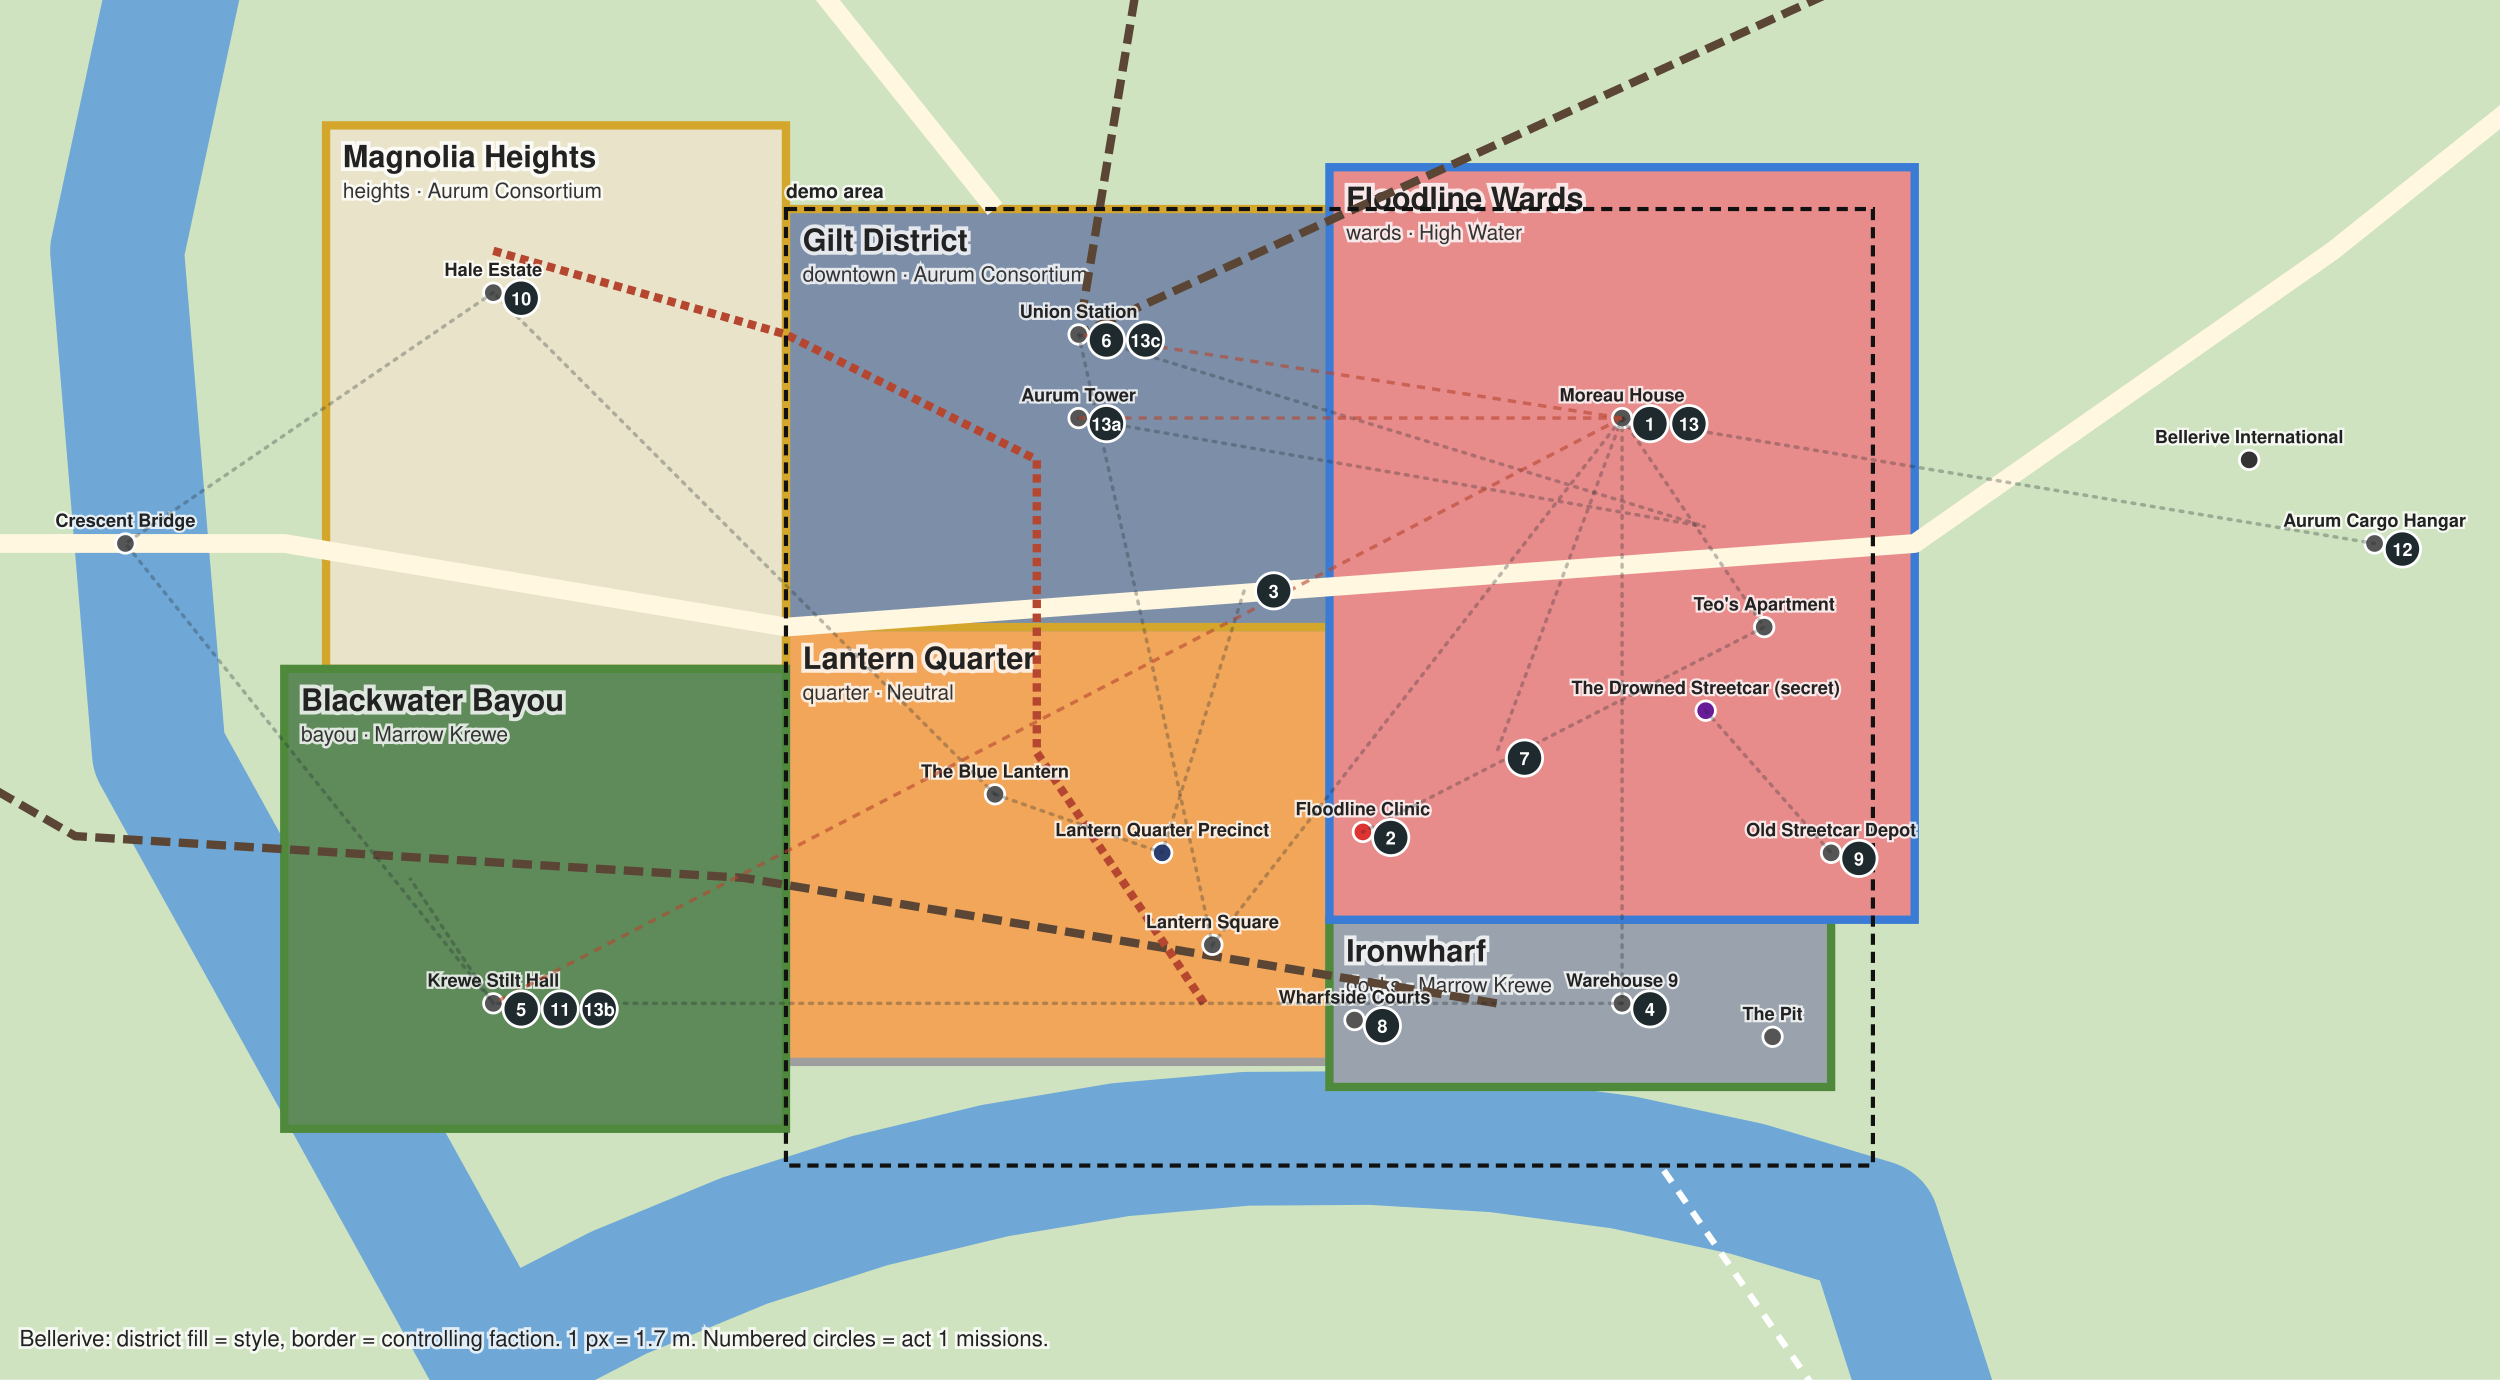
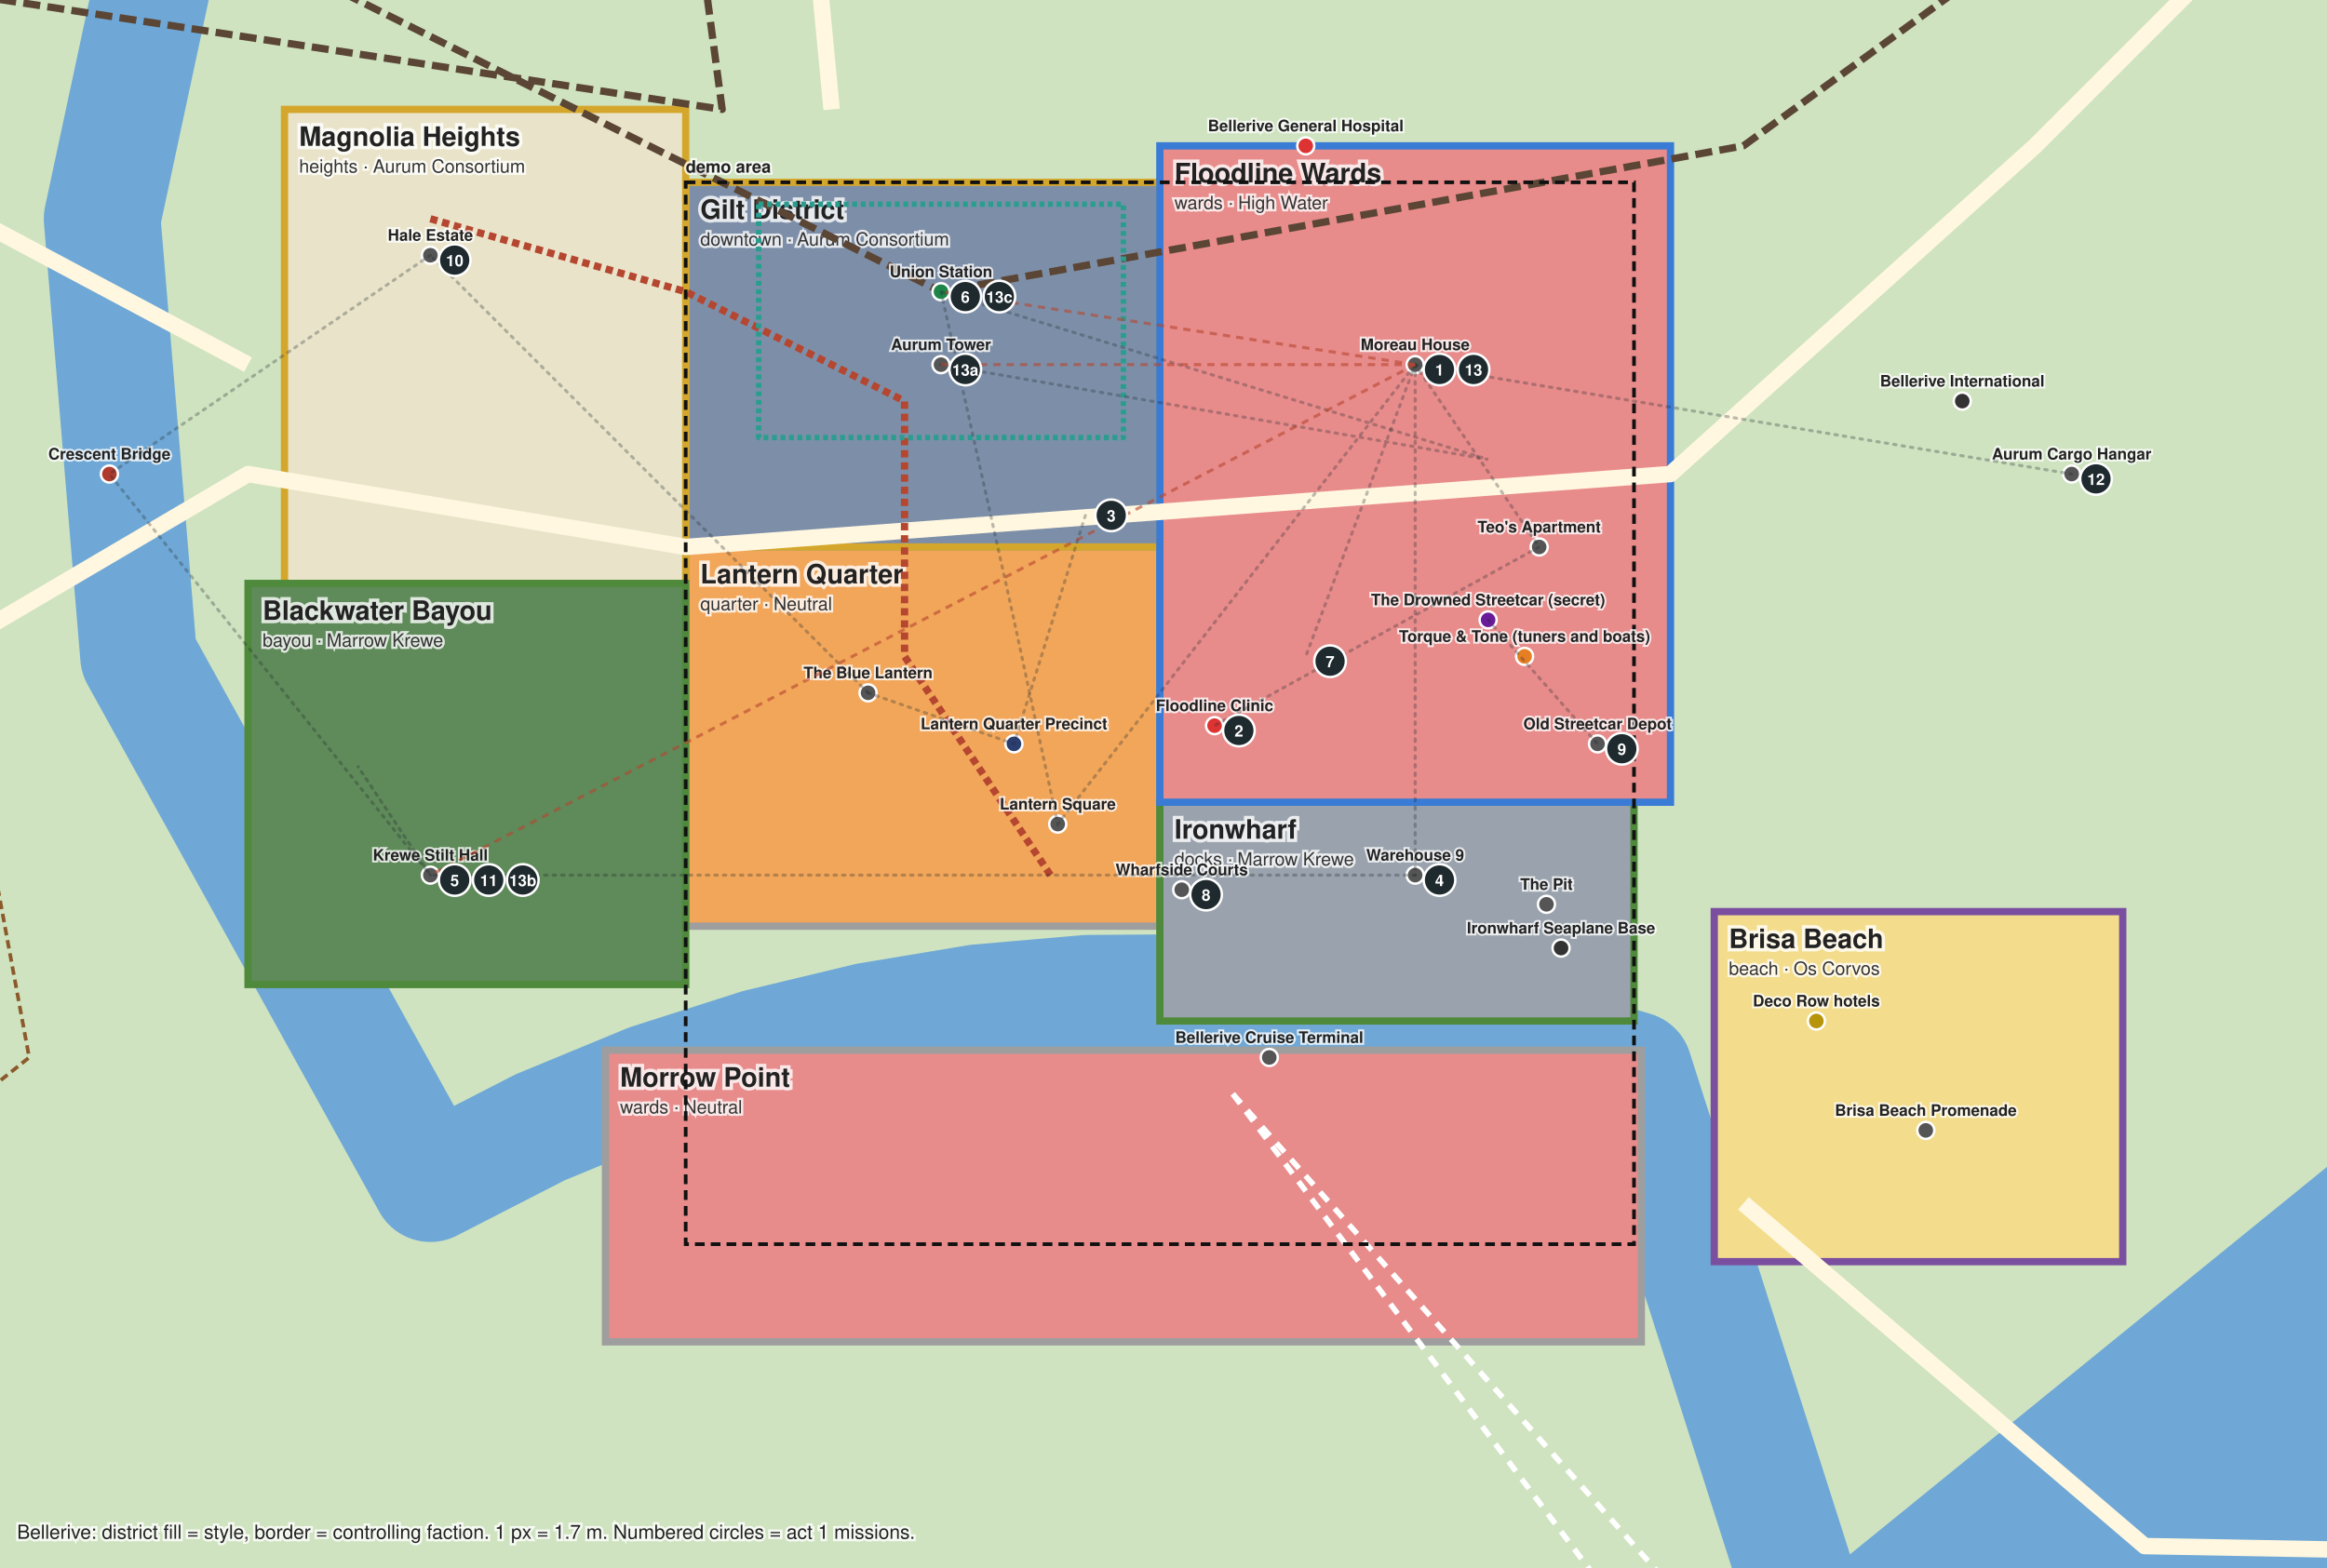
- <svg xmlns="http://www.w3.org/2000/svg" viewBox="0 0 1794 990" width="1794" height="990">
-   <rect width="1794.0" height="990.0" fill="#cfe3c0" />
-   <polygon points="-1926.0,1320.0 -1206.0,1110.0 -366.0,1170.0 234.0,1380.0 1434.0,1350.0 1914.0,960.0 2214.0,480.0 2454.0,-240.0 2634.0,-1140.0 2874.0,-1560.0 2874.0,1560.0 -1926.0,1560.0" fill="#6fa8d6" />
-   <polygon points="-66.0,-1020.0 174.0,-1170.0 534.0,-1110.0 654.0,-870.0 444.0,-630.0 114.0,-660.0" fill="#6fa8d6" />
-   <polyline points="294.0,-660.0 174.0,-240.0 84.0,180.0 114.0,540.0 354.0,973.8 444.0,927.6 534.0,890.4 624.0,861.6 714.0,840.0 804.0,825.0 894.0,817.2 984.0,816.6 1074.0,822.0 1164.0,834.0 1254.0,853.2 1344.0,880.2 1494.0,1350.0" fill="none" stroke="#6fa8d6" stroke-width="96.0" stroke-linejoin="round" />
+ <svg xmlns="http://www.w3.org/2000/svg" viewBox="0 0 1914 1290" width="1914" height="1290">
+   <rect width="1914.0" height="1290.0" fill="#cfe3c0" />
+   <polygon points="-3126.0,1020.0 -2406.0,900.0 -1686.0,1050.0 -1206.0,1170.0 -726.0,1230.0 -246.0,1290.0 234.0,1350.0 1434.0,1350.0 1914.0,960.0 2214.0,540.0 2634.0,300.0 3114.0,120.0 3474.0,-180.0 3714.0,-660.0 3774.0,-1260.0 3744.0,-1920.0 3834.0,-2040.0 3864.0,-2250.0 3954.0,-2640.0 4074.0,-2820.0 4074.0,1560.0 -3126.0,1560.0" fill="#6fa8d6" />
+   <polygon points="3954.0,-2220.0 3894.0,-2130.0 3744.0,-1950.0 3474.0,-1890.0 3114.0,-1872.0 2754.0,-1950.0 2544.0,-2160.0 2634.0,-2400.0 2994.0,-2490.0 3414.0,-2430.0 3774.0,-2310.0" fill="#6fa8d6" />
+   <polygon points="834.0,-3840.0 3594.0,-3840.0 3534.0,-3540.0 3114.0,-3360.0 2634.0,-3330.0 2274.0,-3360.0 2034.0,-3312.0 1794.0,-3372.0 1434.0,-3300.0 1074.0,-3420.0 894.0,-3600.0" fill="#6fa8d6" />
+   <polygon points="-786.0,-2460.0 -426.0,-2550.0 -126.0,-2430.0 -66.0,-2100.0 -306.0,-1860.0 -546.0,-1830.0 -726.0,-2040.0" fill="#6fa8d6" />
+   <polyline points="1884.0,-3330.0 1764.0,-2940.0 1494.0,-2520.0 1194.0,-2220.0 834.0,-1800.0 534.0,-1320.0 354.0,-960.0 294.0,-660.0 174.0,-240.0 84.0,180.0 114.0,540.0 354.0,973.8 444.0,927.6 534.0,890.4 624.0,861.6 714.0,840.0 804.0,825.0 894.0,817.2 984.0,816.6 1074.0,822.0 1164.0,834.0 1254.0,853.2 1344.0,880.2 1494.0,1350.0" fill="none" stroke="#6fa8d6" stroke-width="96.0" stroke-linejoin="round" />
+   <polyline points="114.0,-3180.0 -66.0,-2880.0 -246.0,-2670.0 -366.0,-2520.0" fill="none" stroke="#6fa8d6" stroke-width="36.0" stroke-linejoin="round" />
+   <polyline points="-546.0,-1830.0 -666.0,-1380.0 -846.0,-840.0 -906.0,-240.0 -786.0,480.0 -606.0,1230.0" fill="none" stroke="#6fa8d6" stroke-width="42.0" stroke-linejoin="round" />
+   <polyline points="654.0,-3300.0 504.0,-3090.0 354.0,-2850.0 174.0,-2700.0 -156.0,-2775.0" fill="none" stroke="#6fa8d6" stroke-width="14.4" stroke-linejoin="round" />
+   <polyline points="474.0,-2340.0 564.0,-2040.0 684.0,-1740.0 744.0,-1656.0" fill="none" stroke="#6fa8d6" stroke-width="14.4" stroke-linejoin="round" />
+   <polyline points="-2046.0,450.0 -1566.0,600.0 -1206.0,900.0 -1026.0,1188.0" fill="none" stroke="#6fa8d6" stroke-width="20.4" stroke-linejoin="round" />
+   <polyline points="-486.0,540.0 -426.0,840.0 -246.0,1140.0 -186.0,1296.0" fill="none" stroke="#6fa8d6" stroke-width="18.0" stroke-linejoin="round" />
+   <polygon points="1944.0,-960.0 2094.0,-990.0 2154.0,-900.0 2064.0,-810.0 1944.0,-840.0" fill="#6fa8d6" />
  <rect x="564.0" y="450.0" width="390.0" height="312.0" fill="#f2a65a" stroke="#9e9e9e" stroke-width="6" data-kind="district" data-id="lantern_quarter" data-phase="1" />
  <text x="576.0" y="480.0" font-size="22" font-weight="800" fill="#222" text-anchor="start" font-family="Helvetica, Arial, sans-serif" paint-order="stroke" stroke="#fff" stroke-width="5.5" stroke-opacity="0.8">Lantern Quarter</text>
  <text x="576.0" y="502.0" font-size="15" font-weight="500" fill="#333" text-anchor="start" font-family="Helvetica, Arial, sans-serif" paint-order="stroke" stroke="#fff" stroke-width="3.8" stroke-opacity="0.8">quarter · Neutral</text>
-   <rect x="954.0" y="660.0" width="360.0" height="120.0" fill="#9aa3ad" stroke="#4f8a3c" stroke-width="6" data-kind="district" data-id="ironwharf" data-phase="1" />
+   <rect x="954.0" y="660.0" width="390.0" height="180.0" fill="#9aa3ad" stroke="#4f8a3c" stroke-width="6" data-kind="district" data-id="ironwharf" data-phase="1" />
  <text x="966.0" y="690.0" font-size="22" font-weight="800" fill="#222" text-anchor="start" font-family="Helvetica, Arial, sans-serif" paint-order="stroke" stroke="#fff" stroke-width="5.5" stroke-opacity="0.8">Ironwharf</text>
  <text x="966.0" y="712.0" font-size="15" font-weight="500" fill="#333" text-anchor="start" font-family="Helvetica, Arial, sans-serif" paint-order="stroke" stroke="#fff" stroke-width="3.8" stroke-opacity="0.8">docks · Marrow Krewe</text>
  <rect x="564.0" y="150.0" width="390.0" height="300.0" fill="#7d8fa8" stroke="#d4a72c" stroke-width="6" data-kind="district" data-id="gilt_district" data-phase="1" />
  <text x="576.0" y="180.0" font-size="22" font-weight="800" fill="#222" text-anchor="start" font-family="Helvetica, Arial, sans-serif" paint-order="stroke" stroke="#fff" stroke-width="5.5" stroke-opacity="0.8">Gilt District</text>
  <text x="576.0" y="202.0" font-size="15" font-weight="500" fill="#333" text-anchor="start" font-family="Helvetica, Arial, sans-serif" paint-order="stroke" stroke="#fff" stroke-width="3.8" stroke-opacity="0.8">downtown · Aurum Consortium</text>
  <rect x="234.0" y="90.0" width="330.0" height="390.0" fill="#e9e4c9" stroke="#d4a72c" stroke-width="6" data-kind="district" data-id="magnolia_heights" data-phase="1" />
  <text x="246.0" y="120.0" font-size="22" font-weight="800" fill="#222" text-anchor="start" font-family="Helvetica, Arial, sans-serif" paint-order="stroke" stroke="#fff" stroke-width="5.5" stroke-opacity="0.8">Magnolia Heights</text>
  <text x="246.0" y="142.0" font-size="15" font-weight="500" fill="#333" text-anchor="start" font-family="Helvetica, Arial, sans-serif" paint-order="stroke" stroke="#fff" stroke-width="3.8" stroke-opacity="0.8">heights · Aurum Consortium</text>
  <rect x="954.0" y="120.0" width="420.0" height="540.0" fill="#e88b8b" stroke="#3a7bd5" stroke-width="6" data-kind="district" data-id="floodline_wards" data-phase="1" />
  <text x="966.0" y="150.0" font-size="22" font-weight="800" fill="#222" text-anchor="start" font-family="Helvetica, Arial, sans-serif" paint-order="stroke" stroke="#fff" stroke-width="5.5" stroke-opacity="0.8">Floodline Wards</text>
  <text x="966.0" y="172.0" font-size="15" font-weight="500" fill="#333" text-anchor="start" font-family="Helvetica, Arial, sans-serif" paint-order="stroke" stroke="#fff" stroke-width="3.8" stroke-opacity="0.8">wards · High Water</text>
  <rect x="204.0" y="480.0" width="360.0" height="330.0" fill="#5f8a5a" stroke="#4f8a3c" stroke-width="6" data-kind="district" data-id="blackwater_bayou" data-phase="1" />
  <text x="216.0" y="510.0" font-size="22" font-weight="800" fill="#222" text-anchor="start" font-family="Helvetica, Arial, sans-serif" paint-order="stroke" stroke="#fff" stroke-width="5.5" stroke-opacity="0.8">Blackwater Bayou</text>
  <text x="216.0" y="532.0" font-size="15" font-weight="500" fill="#333" text-anchor="start" font-family="Helvetica, Arial, sans-serif" paint-order="stroke" stroke="#fff" stroke-width="3.8" stroke-opacity="0.8">bayou · Marrow Krewe</text>
-   <polyline points="-1866.0,630.0 -1026.0,510.0 -366.0,390.0 204.0,390.0 564.0,450.0 1374.0,390.0 1674.0,180.0 1974.0,-60.0 2124.0,-300.0" fill="none" stroke="#fff7e0" stroke-width="13.5" stroke-linejoin="round" />
-   <polyline points="-1146.0,-870.0 -756.0,-630.0 -336.0,-810.0 -6.0,-450.0 474.0,-150.0 714.0,150.0" fill="none" stroke="#fff7e0" stroke-width="13.5" stroke-linejoin="round" />
-   <polyline points="-696.0,-1500.0 -306.0,-1560.0 174.0,-1470.0 774.0,-1170.0 1374.0,-1050.0 1854.0,-870.0" fill="none" stroke="#fff7e0" stroke-width="13.5" stroke-linejoin="round" />
-   <polyline points="-1176.0,-1020.0 -756.0,-630.0 -126.0,-390.0 684.0,-690.0 834.0,-120.0 774.0,240.0 1434.0,-60.0 1914.0,-480.0 2184.0,-660.0" fill="none" stroke="#5b4636" stroke-width="6.0" stroke-linejoin="round" stroke-dasharray="14 6" />
-   <polyline points="1074.0,720.0 534.0,630.0 54.0,600.0 -726.0,150.0 -1446.0,-420.0" fill="none" stroke="#5b4636" stroke-width="6.0" stroke-linejoin="round" stroke-dasharray="14 6" />
+   <rect x="498.0" y="864.0" width="852.0" height="240.0" fill="#e88b8b" stroke="#9e9e9e" stroke-width="6" data-kind="district" data-id="morrow_point" data-phase="1" />
+   <text x="510.0" y="894.0" font-size="22" font-weight="800" fill="#222" text-anchor="start" font-family="Helvetica, Arial, sans-serif" paint-order="stroke" stroke="#fff" stroke-width="5.5" stroke-opacity="0.8">Morrow Point</text>
+   <text x="510.0" y="916.0" font-size="15" font-weight="500" fill="#333" text-anchor="start" font-family="Helvetica, Arial, sans-serif" paint-order="stroke" stroke="#fff" stroke-width="3.8" stroke-opacity="0.8">wards · Neutral</text>
+   <rect x="1410.0" y="750.0" width="336.0" height="288.0" fill="#f3dd8c" stroke="#7b4fa0" stroke-width="6" data-kind="district" data-id="brisa_beach" data-phase="1" />
+   <text x="1422.0" y="780.0" font-size="22" font-weight="800" fill="#222" text-anchor="start" font-family="Helvetica, Arial, sans-serif" paint-order="stroke" stroke="#fff" stroke-width="5.5" stroke-opacity="0.8">Brisa Beach</text>
+   <text x="1422.0" y="802.0" font-size="15" font-weight="500" fill="#333" text-anchor="start" font-family="Helvetica, Arial, sans-serif" paint-order="stroke" stroke="#fff" stroke-width="3.8" stroke-opacity="0.8">beach · Os Corvos</text>
+   <polyline points="-3126.0,900.0 -2226.0,720.0 -1446.0,630.0 -966.0,750.0 -306.0,690.0 204.0,390.0 564.0,450.0 1374.0,390.0 1674.0,120.0 2094.0,-300.0 2274.0,-1080.0 2394.0,-1440.0" fill="none" stroke="#fff7e0" stroke-width="13.5" stroke-linejoin="round" />
+   <polyline points="-1686.0,-1260.0 -1566.0,-900.0 -1326.0,-600.0 -786.0,-180.0 -246.0,60.0 204.0,300.0" fill="none" stroke="#fff7e0" stroke-width="13.5" stroke-linejoin="round" />
+   <polyline points="-1206.0,-2280.0 -906.0,-2610.0 -486.0,-2760.0 -126.0,-2880.0 294.0,-2940.0 714.0,-2790.0 1074.0,-2940.0 1314.0,-2910.0" fill="none" stroke="#fff7e0" stroke-width="13.5" stroke-linejoin="round" />
+   <polyline points="1824.0,-2280.0 1494.0,-2040.0 1254.0,-1860.0 954.0,-1620.0 744.0,-1140.0 624.0,-540.0 684.0,90.0" fill="none" stroke="#fff7e0" stroke-width="13.5" stroke-linejoin="round" />
+   <polyline points="2634.0,-2760.0 2574.0,-2340.0 2454.0,-2100.0 2394.0,-1680.0" fill="none" stroke="#fff7e0" stroke-width="13.5" stroke-linejoin="round" />
+   <polyline points="2634.0,-2760.0 3114.0,-2700.0 3534.0,-2550.0 3804.0,-2340.0 3726.0,-1890.0" fill="none" stroke="#fff7e0" stroke-width="13.5" stroke-linejoin="round" />
+   <polyline points="2544.0,-3180.0 2694.0,-3330.0 2694.0,-3840.0" fill="none" stroke="#fff7e0" stroke-width="13.5" stroke-linejoin="round" />
+   <polyline points="-1086.0,-1860.0 -786.0,-1788.0 -546.0,-1812.0 -246.0,-1920.0 -96.0,-2130.0 474.0,-1860.0 954.0,-1620.0" fill="none" stroke="#f3ead2" stroke-width="6.0" stroke-linejoin="round" />
+   <polyline points="1434.0,990.0 1764.0,1272.0 2094.0,1278.0 2274.0,1284.0 2664.0,1260.0 2934.0,1224.0 3294.0,1200.0 3474.0,1200.0 3684.0,1200.0" fill="none" stroke="#fff7e0" stroke-width="13.5" stroke-linejoin="round" />
+   <polyline points="-2316.0,-2040.0 -2226.0,-2430.0 -2346.0,-2880.0" fill="none" stroke="#f3ead2" stroke-width="6.0" stroke-linejoin="round" />
+   <polyline points="-786.0,-180.0 -366.0,-900.0 -6.0,-1260.0 744.0,-1140.0" fill="none" stroke="#f3ead2" stroke-width="6.0" stroke-linejoin="round" />
+   <polyline points="-966.0,750.0 -666.0,900.0 -306.0,1050.0" fill="none" stroke="#f3ead2" stroke-width="6.0" stroke-linejoin="round" />
+   <polyline points="2724.0,-1470.0 2334.0,-1020.0 2094.0,-360.0 1434.0,120.0 774.0,240.0 174.0,-60.0 -366.0,-840.0 -1326.0,-600.0 -1686.0,-1560.0" fill="none" stroke="#5b4636" stroke-width="6.0" stroke-linejoin="round" stroke-dasharray="14 6" />
+   <polyline points="1434.0,-2880.0 1314.0,-2220.0 1014.0,-1740.0 654.0,-1080.0 534.0,-360.0 594.0,90.0 -786.0,-120.0 -1326.0,-600.0 -1746.0,-1680.0 -2226.0,-2640.0" fill="none" stroke="#5b4636" stroke-width="6.0" stroke-linejoin="round" stroke-dasharray="14 6" />
+   <polyline points="1944.0,-2970.0 2334.0,-2520.0 2454.0,-2040.0 2724.0,-1470.0" fill="none" stroke="#5b4636" stroke-width="6.0" stroke-linejoin="round" stroke-dasharray="14 6" />
  <polyline points="864.0,720.0 744.0,540.0 744.0,330.0 564.0,240.0 354.0,180.0" fill="none" stroke="#b5462f" stroke-width="6.0" stroke-linejoin="round" stroke-dasharray="6 4" />
-   <polyline points="1944.0,-270.0 2184.0,-630.0 2364.0,-810.0" fill="none" stroke="#7b4fa0" stroke-width="6.0" stroke-linejoin="round" stroke-dasharray="6 4" />
-   <polyline points="-1176.0,-1560.0 -1176.0,-960.0" fill="none" stroke="#7b4fa0" stroke-width="6.0" stroke-linejoin="round" stroke-dasharray="6 4" />
-   <polyline points="2244.0,-150.0 2364.0,360.0 2304.0,960.0" fill="none" stroke="#ffffff" stroke-width="4.5" stroke-linejoin="round" stroke-dasharray="10 8" />
-   <polyline points="1194.0,840.0 1464.0,1230.0 1914.0,1230.0 2124.0,1110.0" fill="none" stroke="#ffffff" stroke-width="4.5" stroke-linejoin="round" stroke-dasharray="10 8" />
-   <rect x="564.0" y="150.0" width="780.0" height="686.4" fill="none" stroke="#111" stroke-width="3" stroke-dasharray="8 5" />
+   <polyline points="624.0,168.0 924.0,168.0 924.0,360.0 624.0,360.0 624.0,168.0" fill="none" stroke="#2a9d8f" stroke-width="4.5" stroke-linejoin="round" stroke-dasharray="4 3" />
+   <polyline points="2454.0,-1620.0 2724.0,-1470.0 3054.0,-1260.0 3414.0,-960.0" fill="none" stroke="#7b4fa0" stroke-width="6.0" stroke-linejoin="round" stroke-dasharray="6 4" />
+   <polyline points="3414.0,-1770.0 3054.0,-1560.0 2814.0,-1260.0 2574.0,-780.0" fill="none" stroke="#7b4fa0" stroke-width="6.0" stroke-linejoin="round" stroke-dasharray="6 4" />
+   <polyline points="3324.0,-1620.0 3414.0,-1260.0 3504.0,-900.0" fill="none" stroke="#c0392b" stroke-width="4.5" stroke-linejoin="round" stroke-dasharray="2 3" />
+   <polyline points="1734.0,-3270.0 2094.0,-3270.0 2094.0,-3120.0 1734.0,-3120.0 1734.0,-3270.0" fill="none" stroke="#2a9d8f" stroke-width="4.5" stroke-linejoin="round" stroke-dasharray="4 3" />
+   <polyline points="1884.0,-3240.0 1944.0,-2940.0 1974.0,-2670.0" fill="none" stroke="#b5462f" stroke-width="6.0" stroke-linejoin="round" stroke-dasharray="6 4" />
+   <polyline points="-1776.0,-2250.0 -1776.0,-1590.0" fill="none" stroke="#7b4fa0" stroke-width="6.0" stroke-linejoin="round" stroke-dasharray="6 4" />
+   <polyline points="-1896.0,-2280.0 -1896.0,-1560.0 -2136.0,-2040.0" fill="none" stroke="#e67e22" stroke-width="4.5" stroke-linejoin="round" stroke-dasharray="8 4" />
+   <polyline points="1014.0,900.0 1374.0,1380.0 2274.0,1440.0 3414.0,1290.0" fill="none" stroke="#ffffff" stroke-width="4.5" stroke-linejoin="round" stroke-dasharray="10 8" />
+   <polyline points="1014.0,900.0 1494.0,1440.0 2574.0,1530.0 4074.0,1500.0" fill="none" stroke="#ffffff" stroke-width="4.5" stroke-linejoin="round" stroke-dasharray="10 8" />
+   <polyline points="2994.0,-1860.0 3234.0,-2160.0 3534.0,-2430.0" fill="none" stroke="#ffffff" stroke-width="4.5" stroke-linejoin="round" stroke-dasharray="10 8" />
+   <polyline points="2034.0,-3330.0 2754.0,-3480.0 3414.0,-3240.0" fill="none" stroke="#ffffff" stroke-width="4.5" stroke-linejoin="round" stroke-dasharray="10 8" />
+   <polyline points="-1656.0,-2040.0 -1026.0,-2640.0 -246.0,-3240.0 234.0,-3420.0 -366.0,-2700.0 -1656.0,-2040.0" fill="none" stroke="#5dade2" stroke-width="3.0" stroke-linejoin="round" stroke-dasharray="6 6" />
+   <polyline points="294.0,-2940.0 384.0,-3048.0 264.0,-3132.0 366.0,-3228.0 258.0,-3312.0 234.0,-3408.0" fill="none" stroke="#f3ead2" stroke-width="3.75" stroke-linejoin="round" />
+   <polyline points="234.0,-3408.0 354.0,-3480.0 474.0,-3564.0" fill="none" stroke="#8b5a2b" stroke-width="3.0" stroke-linejoin="round" stroke-dasharray="7 4" />
+   <polyline points="-486.0,-2760.0 -576.0,-3000.0 -546.0,-3240.0 -426.0,-3420.0 -246.0,-3288.0" fill="none" stroke="#6b3e1e" stroke-width="2.4" stroke-linejoin="round" stroke-dasharray="2 3" />
+   <polyline points="-126.0,-2880.0 -216.0,-3060.0 -306.0,-3180.0 -246.0,-3288.0" fill="none" stroke="#6b3e1e" stroke-width="2.4" stroke-linejoin="round" stroke-dasharray="2 3" />
+   <polyline points="714.0,-2790.0 804.0,-3030.0 954.0,-3180.0 1074.0,-3300.0 1254.0,-3240.0 1314.0,-3210.0" fill="none" stroke="#6b3e1e" stroke-width="2.4" stroke-linejoin="round" stroke-dasharray="2 3" />
+   <polyline points="714.0,-2790.0 864.0,-2520.0 1014.0,-2310.0 1254.0,-2100.0 1494.0,-1980.0" fill="none" stroke="#8b5a2b" stroke-width="3.0" stroke-linejoin="round" stroke-dasharray="7 4" />
+   <polyline points="954.0,-1620.0 744.0,-1890.0 654.0,-2250.0 414.0,-2040.0 474.0,-1860.0" fill="none" stroke="#8b5a2b" stroke-width="3.0" stroke-linejoin="round" stroke-dasharray="7 4" />
+   <polyline points="-786.0,-1788.0 -846.0,-2040.0 -876.0,-2280.0 -756.0,-2520.0 -426.0,-2610.0 -126.0,-2520.0 -6.0,-2340.0 -36.0,-2190.0 -96.0,-2130.0" fill="none" stroke="#f3ead2" stroke-width="3.75" stroke-linejoin="round" />
+   <polyline points="-1326.0,-600.0 -1746.0,-630.0 -2166.0,-690.0 -2586.0,-720.0" fill="none" stroke="#8b5a2b" stroke-width="3.0" stroke-linejoin="round" stroke-dasharray="7 4" />
+   <polyline points="-1326.0,-570.0 -1506.0,-240.0 -1746.0,0.0 -2226.0,-300.0 -2586.0,-720.0" fill="none" stroke="#8b5a2b" stroke-width="3.0" stroke-linejoin="round" stroke-dasharray="7 4" />
+   <polyline points="-2106.0,-1260.0 -2256.0,-1140.0 -2406.0,-1020.0 -2586.0,-720.0" fill="none" stroke="#8b5a2b" stroke-width="3.0" stroke-linejoin="round" stroke-dasharray="7 4" />
+   <polyline points="-2346.0,-2880.0 -2586.0,-3060.0 -2766.0,-3240.0" fill="none" stroke="#8b5a2b" stroke-width="3.0" stroke-linejoin="round" stroke-dasharray="7 4" />
+   <polyline points="-2226.0,-2430.0 -1926.0,-2940.0 -1746.0,-3060.0 -1446.0,-2820.0 -1176.0,-2340.0" fill="none" stroke="#8b5a2b" stroke-width="3.0" stroke-linejoin="round" stroke-dasharray="7 4" />
+   <polyline points="-1566.0,-900.0 -1236.0,-1050.0 -906.0,-1140.0 -846.0,-1500.0 -936.0,-1710.0 -1086.0,-1860.0" fill="none" stroke="#f3ead2" stroke-width="3.75" stroke-linejoin="round" />
+   <polyline points="-606.0,-1320.0 -366.0,-1260.0 -366.0,-900.0" fill="none" stroke="#f3ead2" stroke-width="3.75" stroke-linejoin="round" />
+   <polyline points="-366.0,-900.0 -6.0,-900.0 -6.0,-480.0 -186.0,-480.0" fill="none" stroke="#f3ead2" stroke-width="3.75" stroke-linejoin="round" />
+   <polyline points="-966.0,780.0 -1326.0,540.0 -1686.0,360.0 -2046.0,450.0" fill="none" stroke="#8b5a2b" stroke-width="3.0" stroke-linejoin="round" stroke-dasharray="7 4" />
+   <polyline points="-306.0,1050.0 -126.0,990.0 24.0,870.0 -6.0,708.0" fill="none" stroke="#8b5a2b" stroke-width="3.0" stroke-linejoin="round" stroke-dasharray="7 4" />
+   <polyline points="1974.0,-420.0 1734.0,-660.0 1554.0,-960.0 1794.0,-1320.0 2274.0,-1080.0" fill="none" stroke="#f3ead2" stroke-width="3.75" stroke-linejoin="round" />
+   <polyline points="1974.0,-420.0 2094.0,-300.0" fill="none" stroke="#f3ead2" stroke-width="3.75" stroke-linejoin="round" />
+   <polyline points="3804.0,-2340.0 3864.0,-2460.0 3906.0,-2550.0" fill="none" stroke="#6b3e1e" stroke-width="2.4" stroke-linejoin="round" stroke-dasharray="2 3" />
+   <polyline points="2634.0,-2760.0 2934.0,-2940.0 3234.0,-3090.0 3474.0,-3180.0" fill="none" stroke="#f3ead2" stroke-width="3.75" stroke-linejoin="round" />
+   <polyline points="3084.0,-3018.0 3114.0,-2820.0" fill="none" stroke="#8b5a2b" stroke-width="3.0" stroke-linejoin="round" stroke-dasharray="7 4" />
+   <rect x="564.0" y="150.0" width="780.0" height="873.6" fill="none" stroke="#111" stroke-width="3" stroke-dasharray="8 5" />
  <text x="564.0" y="142.0" font-size="14" font-weight="700" fill="#222" text-anchor="start" font-family="Helvetica, Arial, sans-serif" paint-order="stroke" stroke="#fff" stroke-width="3.5" stroke-opacity="0.8">demo area</text>
  <circle cx="834.0" cy="612.0" r="7" fill="#2c3e70" stroke="#fff" stroke-width="2" data-kind="landmark" data-id="bpd_lantern" data-phase="1" />
  <text x="834.0" y="600.0" font-size="13" font-weight="600" fill="#222" text-anchor="middle" font-family="Helvetica, Arial, sans-serif" paint-order="stroke" stroke="#fff" stroke-width="3.2" stroke-opacity="0.8">Lantern Quarter Precinct</text>
  <circle cx="870.0" cy="678.0" r="7" fill="#555" stroke="#fff" stroke-width="2" data-kind="landmark" data-id="lantern_square" data-phase="1" />
  <text x="870.0" y="666.0" font-size="13" font-weight="600" fill="#222" text-anchor="middle" font-family="Helvetica, Arial, sans-serif" paint-order="stroke" stroke="#fff" stroke-width="3.2" stroke-opacity="0.8">Lantern Square</text>
-   <circle cx="978.0" cy="597.0" r="7" fill="#d33" stroke="#fff" stroke-width="2" data-kind="landmark" data-id="floodline_clinic" data-phase="1" />
-   <text x="978.0" y="585.0" font-size="13" font-weight="600" fill="#222" text-anchor="middle" font-family="Helvetica, Arial, sans-serif" paint-order="stroke" stroke="#fff" stroke-width="3.2" stroke-opacity="0.8">Floodline Clinic</text>
+   <circle cx="999.0" cy="597.0" r="7" fill="#d33" stroke="#fff" stroke-width="2" data-kind="landmark" data-id="floodline_clinic" data-phase="1" />
+   <text x="999.0" y="585.0" font-size="13" font-weight="600" fill="#222" text-anchor="middle" font-family="Helvetica, Arial, sans-serif" paint-order="stroke" stroke="#fff" stroke-width="3.2" stroke-opacity="0.8">Floodline Clinic</text>
  <circle cx="972.0" cy="732.0" r="7" fill="#555" stroke="#fff" stroke-width="2" data-kind="landmark" data-id="wharfside_courts" data-phase="1" />
  <text x="972.0" y="720.0" font-size="13" font-weight="600" fill="#222" text-anchor="middle" font-family="Helvetica, Arial, sans-serif" paint-order="stroke" stroke="#fff" stroke-width="3.2" stroke-opacity="0.8">Wharfside Courts</text>
  <circle cx="774.0" cy="300.0" r="7" fill="#555" stroke="#fff" stroke-width="2" data-kind="landmark" data-id="aurum_tower" data-phase="1" />
  <text x="774.0" y="288.0" font-size="13" font-weight="600" fill="#222" text-anchor="middle" font-family="Helvetica, Arial, sans-serif" paint-order="stroke" stroke="#fff" stroke-width="3.2" stroke-opacity="0.8">Aurum Tower</text>
-   <circle cx="774.0" cy="240.0" r="7" fill="#555" stroke="#fff" stroke-width="2" data-kind="landmark" data-id="union_station" data-phase="1" />
+   <circle cx="774.0" cy="240.0" r="7" fill="#1e8449" stroke="#fff" stroke-width="2" data-kind="landmark" data-id="union_station" data-phase="1" />
  <text x="774.0" y="228.0" font-size="13" font-weight="600" fill="#222" text-anchor="middle" font-family="Helvetica, Arial, sans-serif" paint-order="stroke" stroke="#fff" stroke-width="3.2" stroke-opacity="0.8">Union Station</text>
-   <circle cx="90.0" cy="390.0" r="7" fill="#555" stroke="#fff" stroke-width="2" data-kind="landmark" data-id="crescent_bridge" data-phase="1" />
+   <circle cx="90.0" cy="390.0" r="7" fill="#b03a2e" stroke="#fff" stroke-width="2" data-kind="landmark" data-id="crescent_bridge" data-phase="1" />
  <text x="90.0" y="378.0" font-size="13" font-weight="600" fill="#222" text-anchor="middle" font-family="Helvetica, Arial, sans-serif" paint-order="stroke" stroke="#fff" stroke-width="3.2" stroke-opacity="0.8">Crescent Bridge</text>
  <circle cx="354.0" cy="720.0" r="7" fill="#555" stroke="#fff" stroke-width="2" data-kind="landmark" data-id="krewe_hall" data-phase="1" />
  <text x="354.0" y="708.0" font-size="13" font-weight="600" fill="#222" text-anchor="middle" font-family="Helvetica, Arial, sans-serif" paint-order="stroke" stroke="#fff" stroke-width="3.2" stroke-opacity="0.8">Krewe Stilt Hall</text>
  <circle cx="1164.0" cy="300.0" r="7" fill="#555" stroke="#fff" stroke-width="2" data-kind="landmark" data-id="moreau_house" data-phase="1" />
  <text x="1164.0" y="288.0" font-size="13" font-weight="600" fill="#222" text-anchor="middle" font-family="Helvetica, Arial, sans-serif" paint-order="stroke" stroke="#fff" stroke-width="3.2" stroke-opacity="0.8">Moreau House</text>
  <circle cx="1266.0" cy="450.0" r="7" fill="#555" stroke="#fff" stroke-width="2" data-kind="landmark" data-id="teo_apartment" data-phase="1" />
  <text x="1266.0" y="438.0" font-size="13" font-weight="600" fill="#222" text-anchor="middle" font-family="Helvetica, Arial, sans-serif" paint-order="stroke" stroke="#fff" stroke-width="3.2" stroke-opacity="0.8">Teo's Apartment</text>
  <circle cx="714.0" cy="570.0" r="7" fill="#555" stroke="#fff" stroke-width="2" data-kind="landmark" data-id="blue_lantern" data-phase="1" />
  <text x="714.0" y="558.0" font-size="13" font-weight="600" fill="#222" text-anchor="middle" font-family="Helvetica, Arial, sans-serif" paint-order="stroke" stroke="#fff" stroke-width="3.2" stroke-opacity="0.8">The Blue Lantern</text>
  <circle cx="1164.0" cy="720.0" r="7" fill="#555" stroke="#fff" stroke-width="2" data-kind="landmark" data-id="warehouse_9" data-phase="1" />
  <text x="1164.0" y="708.0" font-size="13" font-weight="600" fill="#222" text-anchor="middle" font-family="Helvetica, Arial, sans-serif" paint-order="stroke" stroke="#fff" stroke-width="3.2" stroke-opacity="0.8">Warehouse 9</text>
  <circle cx="1272.0" cy="744.0" r="7" fill="#555" stroke="#fff" stroke-width="2" data-kind="landmark" data-id="the_pit" data-phase="1" />
  <text x="1272.0" y="732.0" font-size="13" font-weight="600" fill="#222" text-anchor="middle" font-family="Helvetica, Arial, sans-serif" paint-order="stroke" stroke="#fff" stroke-width="3.2" stroke-opacity="0.8">The Pit</text>
  <circle cx="354.0" cy="210.0" r="7" fill="#555" stroke="#fff" stroke-width="2" data-kind="landmark" data-id="hale_estate" data-phase="1" />
  <text x="354.0" y="198.0" font-size="13" font-weight="600" fill="#222" text-anchor="middle" font-family="Helvetica, Arial, sans-serif" paint-order="stroke" stroke="#fff" stroke-width="3.2" stroke-opacity="0.8">Hale Estate</text>
  <circle cx="1314.0" cy="612.0" r="7" fill="#555" stroke="#fff" stroke-width="2" data-kind="landmark" data-id="streetcar_depot" data-phase="1" />
  <text x="1314.0" y="600.0" font-size="13" font-weight="600" fill="#222" text-anchor="middle" font-family="Helvetica, Arial, sans-serif" paint-order="stroke" stroke="#fff" stroke-width="3.2" stroke-opacity="0.8">Old Streetcar Depot</text>
  <circle cx="1704.0" cy="390.0" r="7" fill="#555" stroke="#fff" stroke-width="2" data-kind="landmark" data-id="aurum_hangar" data-phase="1" />
  <text x="1704.0" y="378.0" font-size="13" font-weight="600" fill="#222" text-anchor="middle" font-family="Helvetica, Arial, sans-serif" paint-order="stroke" stroke="#fff" stroke-width="3.2" stroke-opacity="0.8">Aurum Cargo Hangar</text>
  <circle cx="1614.0" cy="330.0" r="7" fill="#333" stroke="#fff" stroke-width="2" data-kind="landmark" data-id="bellerive_airport" data-phase="1" />
  <text x="1614.0" y="318.0" font-size="13" font-weight="600" fill="#222" text-anchor="middle" font-family="Helvetica, Arial, sans-serif" paint-order="stroke" stroke="#fff" stroke-width="3.2" stroke-opacity="0.8">Bellerive International</text>
  <circle cx="1224.0" cy="510.0" r="7" fill="#6a1b9a" stroke="#fff" stroke-width="2" data-kind="landmark" data-id="drowned_streetcar" data-phase="1" />
  <text x="1224.0" y="498.0" font-size="13" font-weight="600" fill="#222" text-anchor="middle" font-family="Helvetica, Arial, sans-serif" paint-order="stroke" stroke="#fff" stroke-width="3.2" stroke-opacity="0.8">The Drowned Streetcar (secret)</text>
+   <circle cx="1584.0" cy="930.0" r="7" fill="#555" stroke="#fff" stroke-width="2" data-kind="landmark" data-id="brisa_promenade" data-phase="1" />
+   <text x="1584.0" y="918.0" font-size="13" font-weight="600" fill="#222" text-anchor="middle" font-family="Helvetica, Arial, sans-serif" paint-order="stroke" stroke="#fff" stroke-width="3.2" stroke-opacity="0.8">Brisa Beach Promenade</text>
+   <circle cx="1494.0" cy="840.0" r="7" fill="#b7950b" stroke="#fff" stroke-width="2" data-kind="landmark" data-id="deco_row" data-phase="1" />
+   <text x="1494.0" y="828.0" font-size="13" font-weight="600" fill="#222" text-anchor="middle" font-family="Helvetica, Arial, sans-serif" paint-order="stroke" stroke="#fff" stroke-width="3.2" stroke-opacity="0.8">Deco Row hotels</text>
+   <circle cx="1044.0" cy="870.0" r="7" fill="#555" stroke="#fff" stroke-width="2" data-kind="landmark" data-id="cruise_terminal" data-phase="1" />
+   <text x="1044.0" y="858.0" font-size="13" font-weight="600" fill="#222" text-anchor="middle" font-family="Helvetica, Arial, sans-serif" paint-order="stroke" stroke="#fff" stroke-width="3.2" stroke-opacity="0.8">Bellerive Cruise Terminal</text>
+   <circle cx="1284.0" cy="780.0" r="7" fill="#333" stroke="#fff" stroke-width="2" data-kind="landmark" data-id="seaplane_base" data-phase="1" />
+   <text x="1284.0" y="768.0" font-size="13" font-weight="600" fill="#222" text-anchor="middle" font-family="Helvetica, Arial, sans-serif" paint-order="stroke" stroke="#fff" stroke-width="3.2" stroke-opacity="0.8">Ironwharf Seaplane Base</text>
+   <circle cx="1074.0" cy="120.0" r="7" fill="#d33" stroke="#fff" stroke-width="2" data-kind="landmark" data-id="bellerive_general" data-phase="1" />
+   <text x="1074.0" y="108.0" font-size="13" font-weight="600" fill="#222" text-anchor="middle" font-family="Helvetica, Arial, sans-serif" paint-order="stroke" stroke="#fff" stroke-width="3.2" stroke-opacity="0.8">Bellerive General Hospital</text>
+   <circle cx="1254.0" cy="540.0" r="7" fill="#e67e22" stroke="#fff" stroke-width="2" data-kind="landmark" data-id="torque_tone_bellerive" data-phase="1" />
+   <text x="1254.0" y="528.0" font-size="13" font-weight="600" fill="#222" text-anchor="middle" font-family="Helvetica, Arial, sans-serif" paint-order="stroke" stroke="#fff" stroke-width="3.2" stroke-opacity="0.8">Torque &amp; Tone (tuners and boats)</text>
  <polyline points="774.0,240.0 834.0,510.0 870.0,678.0 1164.0,300.0" fill="none" stroke="#1f2a2e" stroke-opacity="0.3" stroke-width="2.5" stroke-dasharray="2 5" stroke-linecap="round" />
-   <polyline points="1164.0,300.0 1266.0,450.0 978.0,597.0" fill="none" stroke="#1f2a2e" stroke-opacity="0.3" stroke-width="2.5" stroke-dasharray="2 5" stroke-linecap="round" />
+   <polyline points="1164.0,300.0 1266.0,450.0 999.0,597.0" fill="none" stroke="#1f2a2e" stroke-opacity="0.3" stroke-width="2.5" stroke-dasharray="2 5" stroke-linecap="round" />
  <polyline points="714.0,570.0 834.0,612.0 894.0,420.0" fill="none" stroke="#1f2a2e" stroke-opacity="0.3" stroke-width="2.5" stroke-dasharray="2 5" stroke-linecap="round" />
  <polyline points="1164.0,300.0 1164.0,720.0" fill="none" stroke="#1f2a2e" stroke-opacity="0.3" stroke-width="2.5" stroke-dasharray="2 5" stroke-linecap="round" />
  <polyline points="1164.0,720.0 354.0,720.0 294.0,630.0 354.0,720.0" fill="none" stroke="#1f2a2e" stroke-opacity="0.3" stroke-width="2.5" stroke-dasharray="2 5" stroke-linecap="round" />
  <polyline points="774.0,300.0 1224.0,378.0 774.0,240.0" fill="none" stroke="#1f2a2e" stroke-opacity="0.3" stroke-width="2.5" stroke-dasharray="2 5" stroke-linecap="round" />
  <polyline points="1164.0,300.0 1074.0,540.0" fill="none" stroke="#1f2a2e" stroke-opacity="0.3" stroke-width="2.5" stroke-dasharray="2 5" stroke-linecap="round" />
  <polyline points="1224.0,510.0 1314.0,612.0" fill="none" stroke="#1f2a2e" stroke-opacity="0.3" stroke-width="2.5" stroke-dasharray="2 5" stroke-linecap="round" />
  <polyline points="714.0,570.0 354.0,210.0" fill="none" stroke="#1f2a2e" stroke-opacity="0.3" stroke-width="2.5" stroke-dasharray="2 5" stroke-linecap="round" />
  <polyline points="354.0,210.0 90.0,390.0 354.0,720.0" fill="none" stroke="#1f2a2e" stroke-opacity="0.3" stroke-width="2.5" stroke-dasharray="2 5" stroke-linecap="round" />
  <polyline points="1164.0,300.0 1704.0,390.0" fill="none" stroke="#1f2a2e" stroke-opacity="0.3" stroke-width="2.5" stroke-dasharray="2 5" stroke-linecap="round" />
  <polyline points="1164.0,300.0 774.0,300.0" fill="none" stroke="#b5462f" stroke-opacity="0.6" stroke-width="2.5" stroke-dasharray="6 5" />
  <polyline points="1164.0,300.0 354.0,720.0" fill="none" stroke="#b5462f" stroke-opacity="0.6" stroke-width="2.5" stroke-dasharray="6 5" />
  <polyline points="1164.0,300.0 774.0,240.0" fill="none" stroke="#b5462f" stroke-opacity="0.6" stroke-width="2.5" stroke-dasharray="6 5" />
  <g data-kind="mission" data-id="m01_homecoming" data-phase="1">
    <circle cx="1184.0" cy="304.0" r="13" fill="#1f2a2e" stroke="#fff" stroke-width="2" />
    <text x="1184.0" y="309.0" font-size="13" font-weight="700" fill="#fff" text-anchor="middle" font-family="Helvetica, Arial, sans-serif">1</text>
  </g>
  <g data-kind="mission" data-id="m02_empty_rooms" data-phase="1">
-     <circle cx="998.0" cy="601.0" r="13" fill="#1f2a2e" stroke="#fff" stroke-width="2" />
-     <text x="998.0" y="606.0" font-size="13" font-weight="700" fill="#fff" text-anchor="middle" font-family="Helvetica, Arial, sans-serif">2</text>
+     <circle cx="1019.0" cy="601.0" r="13" fill="#1f2a2e" stroke="#fff" stroke-width="2" />
+     <text x="1019.0" y="606.0" font-size="13" font-weight="700" fill="#fff" text-anchor="middle" font-family="Helvetica, Arial, sans-serif">2</text>
  </g>
  <g data-kind="mission" data-id="m03_lantern_lights" data-phase="1">
    <circle cx="914.0" cy="424.0" r="13" fill="#1f2a2e" stroke="#fff" stroke-width="2" />
    <text x="914.0" y="429.0" font-size="13" font-weight="700" fill="#fff" text-anchor="middle" font-family="Helvetica, Arial, sans-serif">3</text>
  </g>
  <g data-kind="mission" data-id="m04_wharf_rats" data-phase="1">
    <circle cx="1184.0" cy="724.0" r="13" fill="#1f2a2e" stroke="#fff" stroke-width="2" />
    <text x="1184.0" y="729.0" font-size="13" font-weight="700" fill="#fff" text-anchor="middle" font-family="Helvetica, Arial, sans-serif">4</text>
  </g>
  <g data-kind="mission" data-id="m05_krewe_business" data-phase="1">
    <circle cx="374.0" cy="724.0" r="13" fill="#1f2a2e" stroke="#fff" stroke-width="2" />
    <text x="374.0" y="729.0" font-size="13" font-weight="700" fill="#fff" text-anchor="middle" font-family="Helvetica, Arial, sans-serif">5</text>
  </g>
  <g data-kind="mission" data-id="m06_gilded_invitation" data-phase="1">
    <circle cx="794.0" cy="244.0" r="13" fill="#1f2a2e" stroke="#fff" stroke-width="2" />
    <text x="794.0" y="249.0" font-size="13" font-weight="700" fill="#fff" text-anchor="middle" font-family="Helvetica, Arial, sans-serif">6</text>
  </g>
  <g data-kind="mission" data-id="m07_street_business" data-phase="1">
    <circle cx="1094.0" cy="544.0" r="13" fill="#1f2a2e" stroke="#fff" stroke-width="2" />
    <text x="1094.0" y="549.0" font-size="13" font-weight="700" fill="#fff" text-anchor="middle" font-family="Helvetica, Arial, sans-serif">7</text>
  </g>
  <g data-kind="mission" data-id="m08_hoops" data-phase="1">
    <circle cx="992.0" cy="736.0" r="13" fill="#1f2a2e" stroke="#fff" stroke-width="2" />
    <text x="992.0" y="741.0" font-size="13" font-weight="700" fill="#fff" text-anchor="middle" font-family="Helvetica, Arial, sans-serif">8</text>
  </g>
  <g data-kind="mission" data-id="m09_floodwater" data-phase="1">
    <circle cx="1334.0" cy="616.0" r="13" fill="#1f2a2e" stroke="#fff" stroke-width="2" />
    <text x="1334.0" y="621.0" font-size="13" font-weight="700" fill="#fff" text-anchor="middle" font-family="Helvetica, Arial, sans-serif">9</text>
  </g>
  <g data-kind="mission" data-id="m10_magnolia" data-phase="1">
    <circle cx="374.0" cy="214.0" r="13" fill="#1f2a2e" stroke="#fff" stroke-width="2" />
    <text x="374.0" y="219.0" font-size="13" font-weight="700" fill="#fff" text-anchor="middle" font-family="Helvetica, Arial, sans-serif">10</text>
  </g>
  <g data-kind="mission" data-id="m11_crescent_bridge" data-phase="1">
    <circle cx="402.0" cy="724.0" r="13" fill="#1f2a2e" stroke="#fff" stroke-width="2" />
    <text x="402.0" y="729.0" font-size="13" font-weight="700" fill="#fff" text-anchor="middle" font-family="Helvetica, Arial, sans-serif">11</text>
  </g>
  <g data-kind="mission" data-id="m12_cargo" data-phase="1">
    <circle cx="1724.0" cy="394.0" r="13" fill="#1f2a2e" stroke="#fff" stroke-width="2" />
    <text x="1724.0" y="399.0" font-size="13" font-weight="700" fill="#fff" text-anchor="middle" font-family="Helvetica, Arial, sans-serif">12</text>
  </g>
  <g data-kind="mission" data-id="m13_two_crowns" data-phase="1">
    <circle cx="1212.0" cy="304.0" r="13" fill="#1f2a2e" stroke="#fff" stroke-width="2" />
    <text x="1212.0" y="309.0" font-size="13" font-weight="700" fill="#fff" text-anchor="middle" font-family="Helvetica, Arial, sans-serif">13</text>
  </g>
  <g data-kind="mission" data-id="m13_two_crowns" data-phase="1">
    <circle cx="794.0" cy="304.0" r="13" fill="#1f2a2e" stroke="#fff" stroke-width="2" />
    <text x="794.0" y="309.0" font-size="13" font-weight="700" fill="#fff" text-anchor="middle" font-family="Helvetica, Arial, sans-serif">13a</text>
  </g>
  <g data-kind="mission" data-id="m13_two_crowns" data-phase="1">
    <circle cx="430.0" cy="724.0" r="13" fill="#1f2a2e" stroke="#fff" stroke-width="2" />
    <text x="430.0" y="729.0" font-size="13" font-weight="700" fill="#fff" text-anchor="middle" font-family="Helvetica, Arial, sans-serif">13b</text>
  </g>
  <g data-kind="mission" data-id="m13_two_crowns" data-phase="1">
    <circle cx="822.0" cy="244.0" r="13" fill="#1f2a2e" stroke="#fff" stroke-width="2" />
    <text x="822.0" y="249.0" font-size="13" font-weight="700" fill="#fff" text-anchor="middle" font-family="Helvetica, Arial, sans-serif">13c</text>
  </g>
-   <text x="14.0" y="966.0" font-size="16" font-weight="500" fill="#222" text-anchor="start" font-family="Helvetica, Arial, sans-serif" paint-order="stroke" stroke="#fff" stroke-width="4.0" stroke-opacity="0.8">Bellerive: district fill = style, border = controlling faction. 1 px = 1.7 m. Numbered circles = act 1 missions.</text>
+   <text x="14.0" y="1266.0" font-size="16" font-weight="500" fill="#222" text-anchor="start" font-family="Helvetica, Arial, sans-serif" paint-order="stroke" stroke="#fff" stroke-width="4.0" stroke-opacity="0.8">Bellerive: district fill = style, border = controlling faction. 1 px = 1.7 m. Numbered circles = act 1 missions.</text>
</svg>
